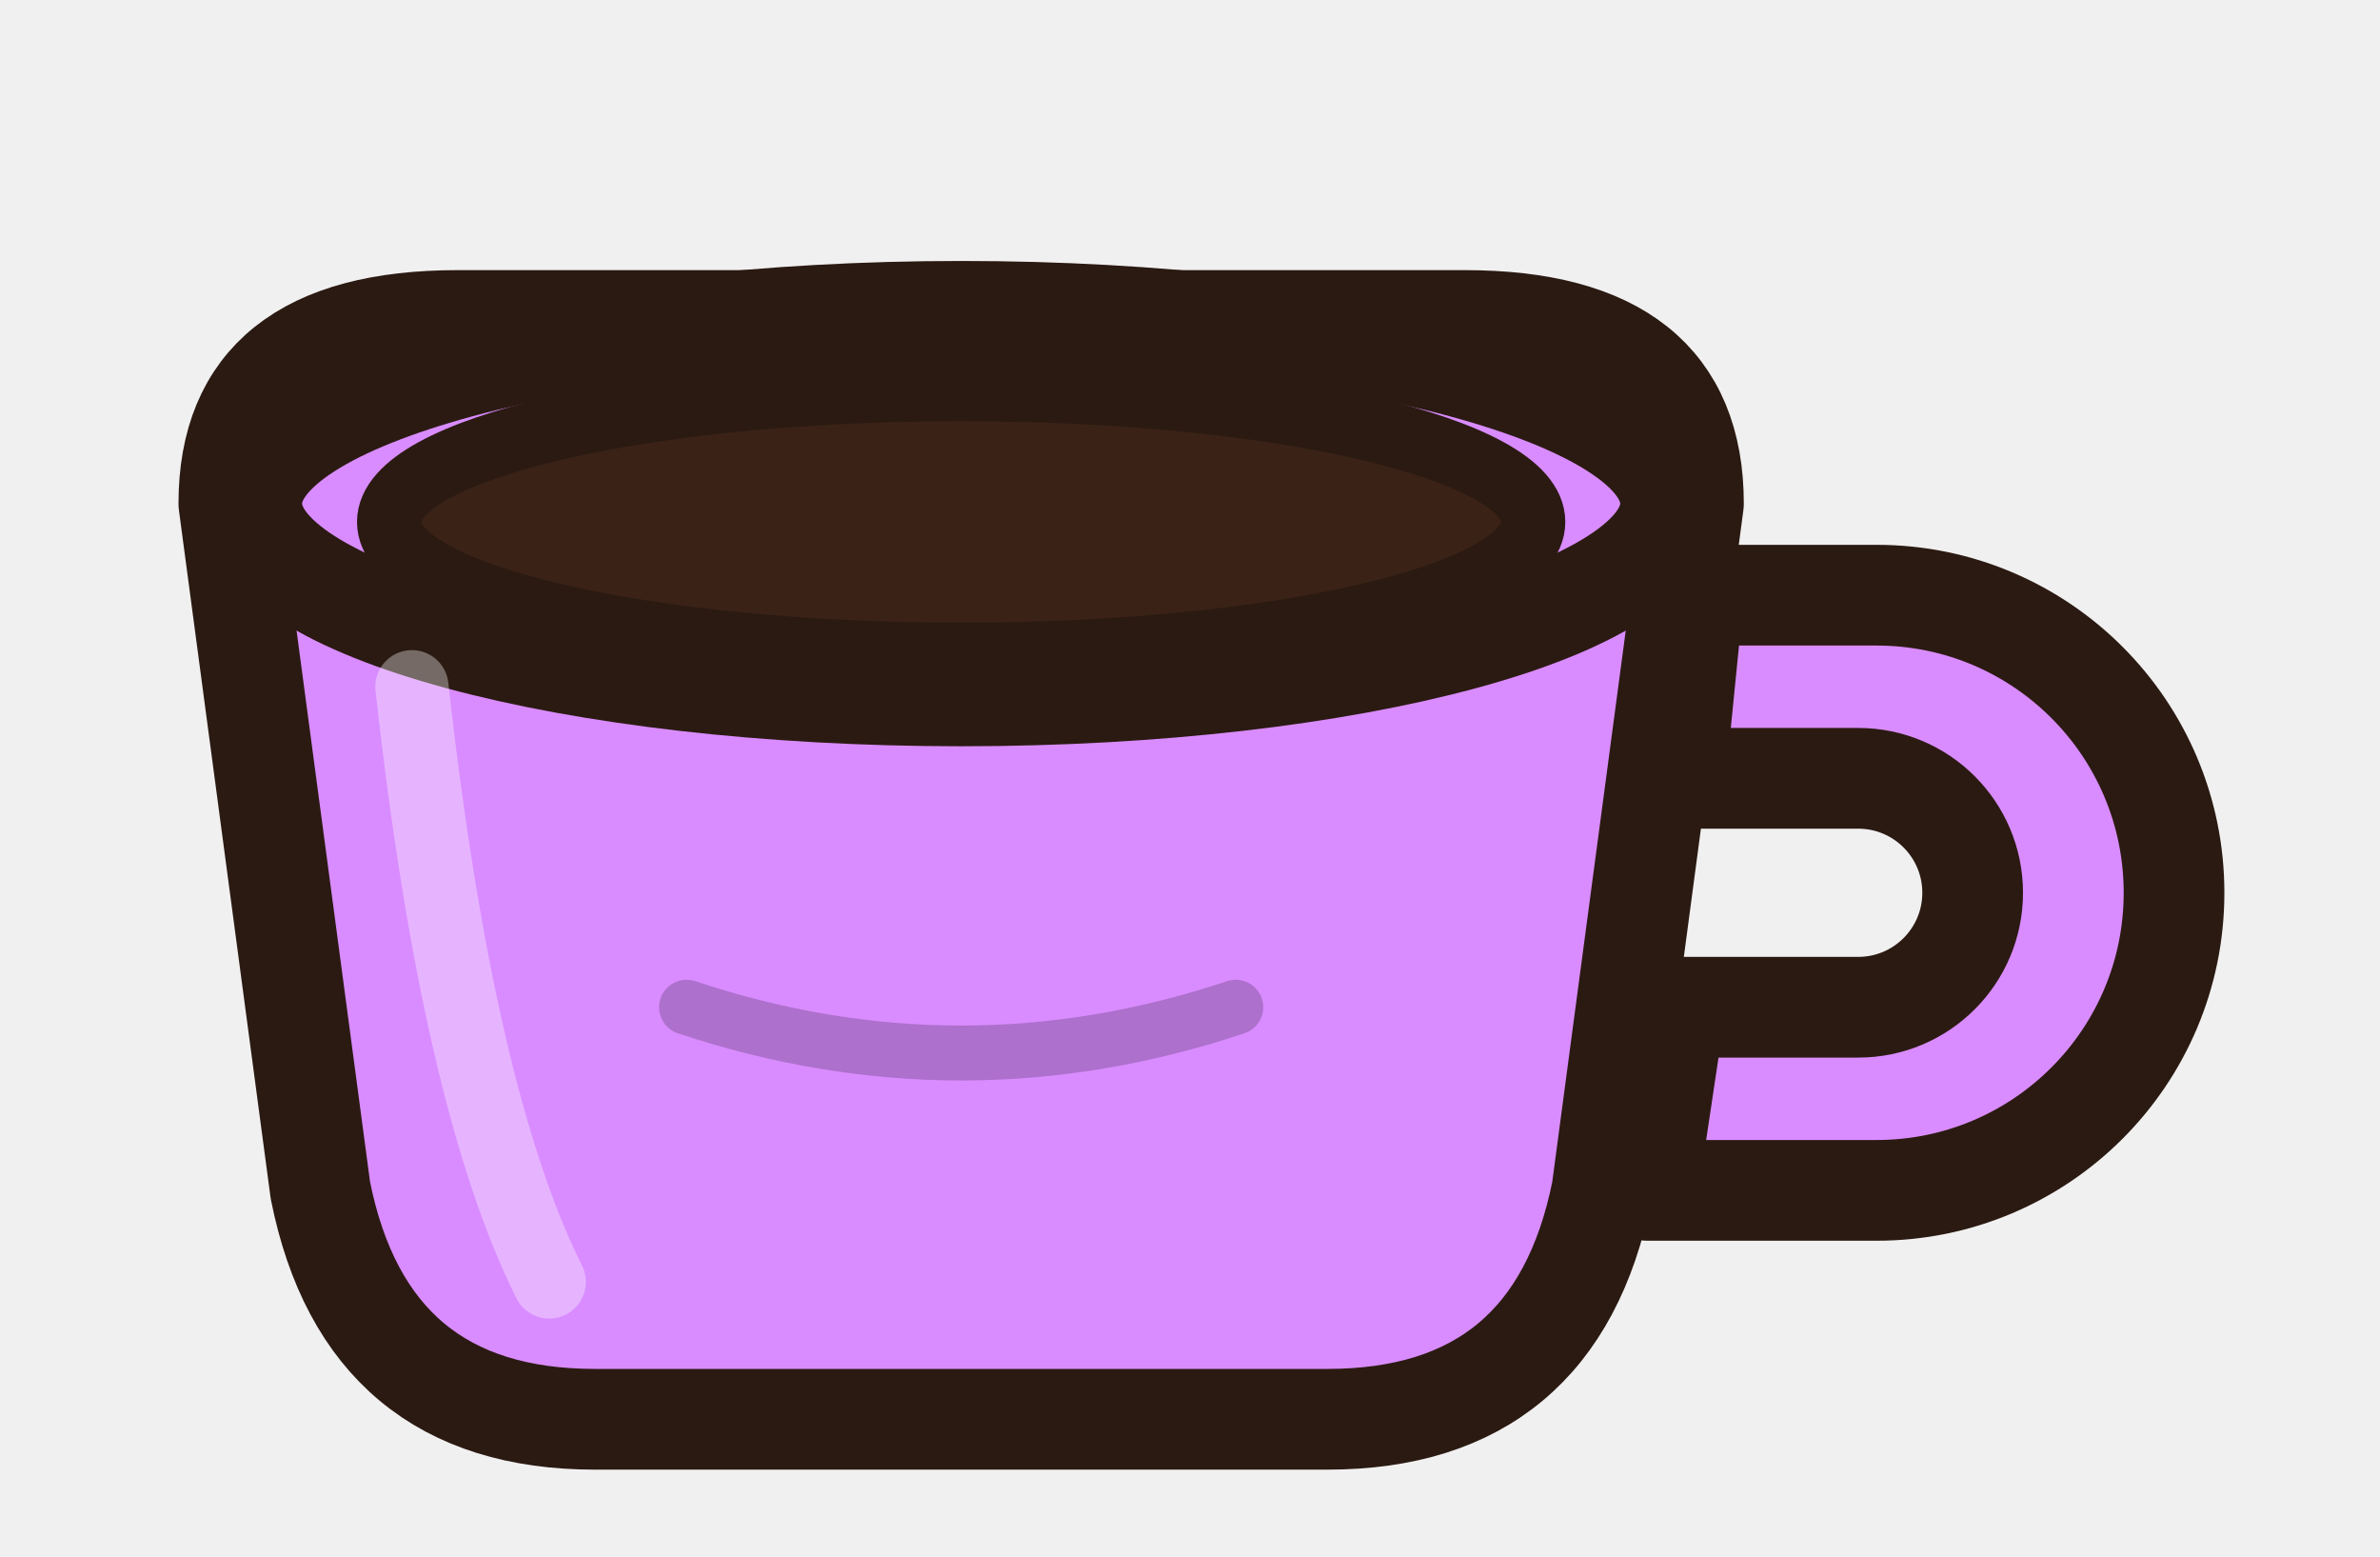
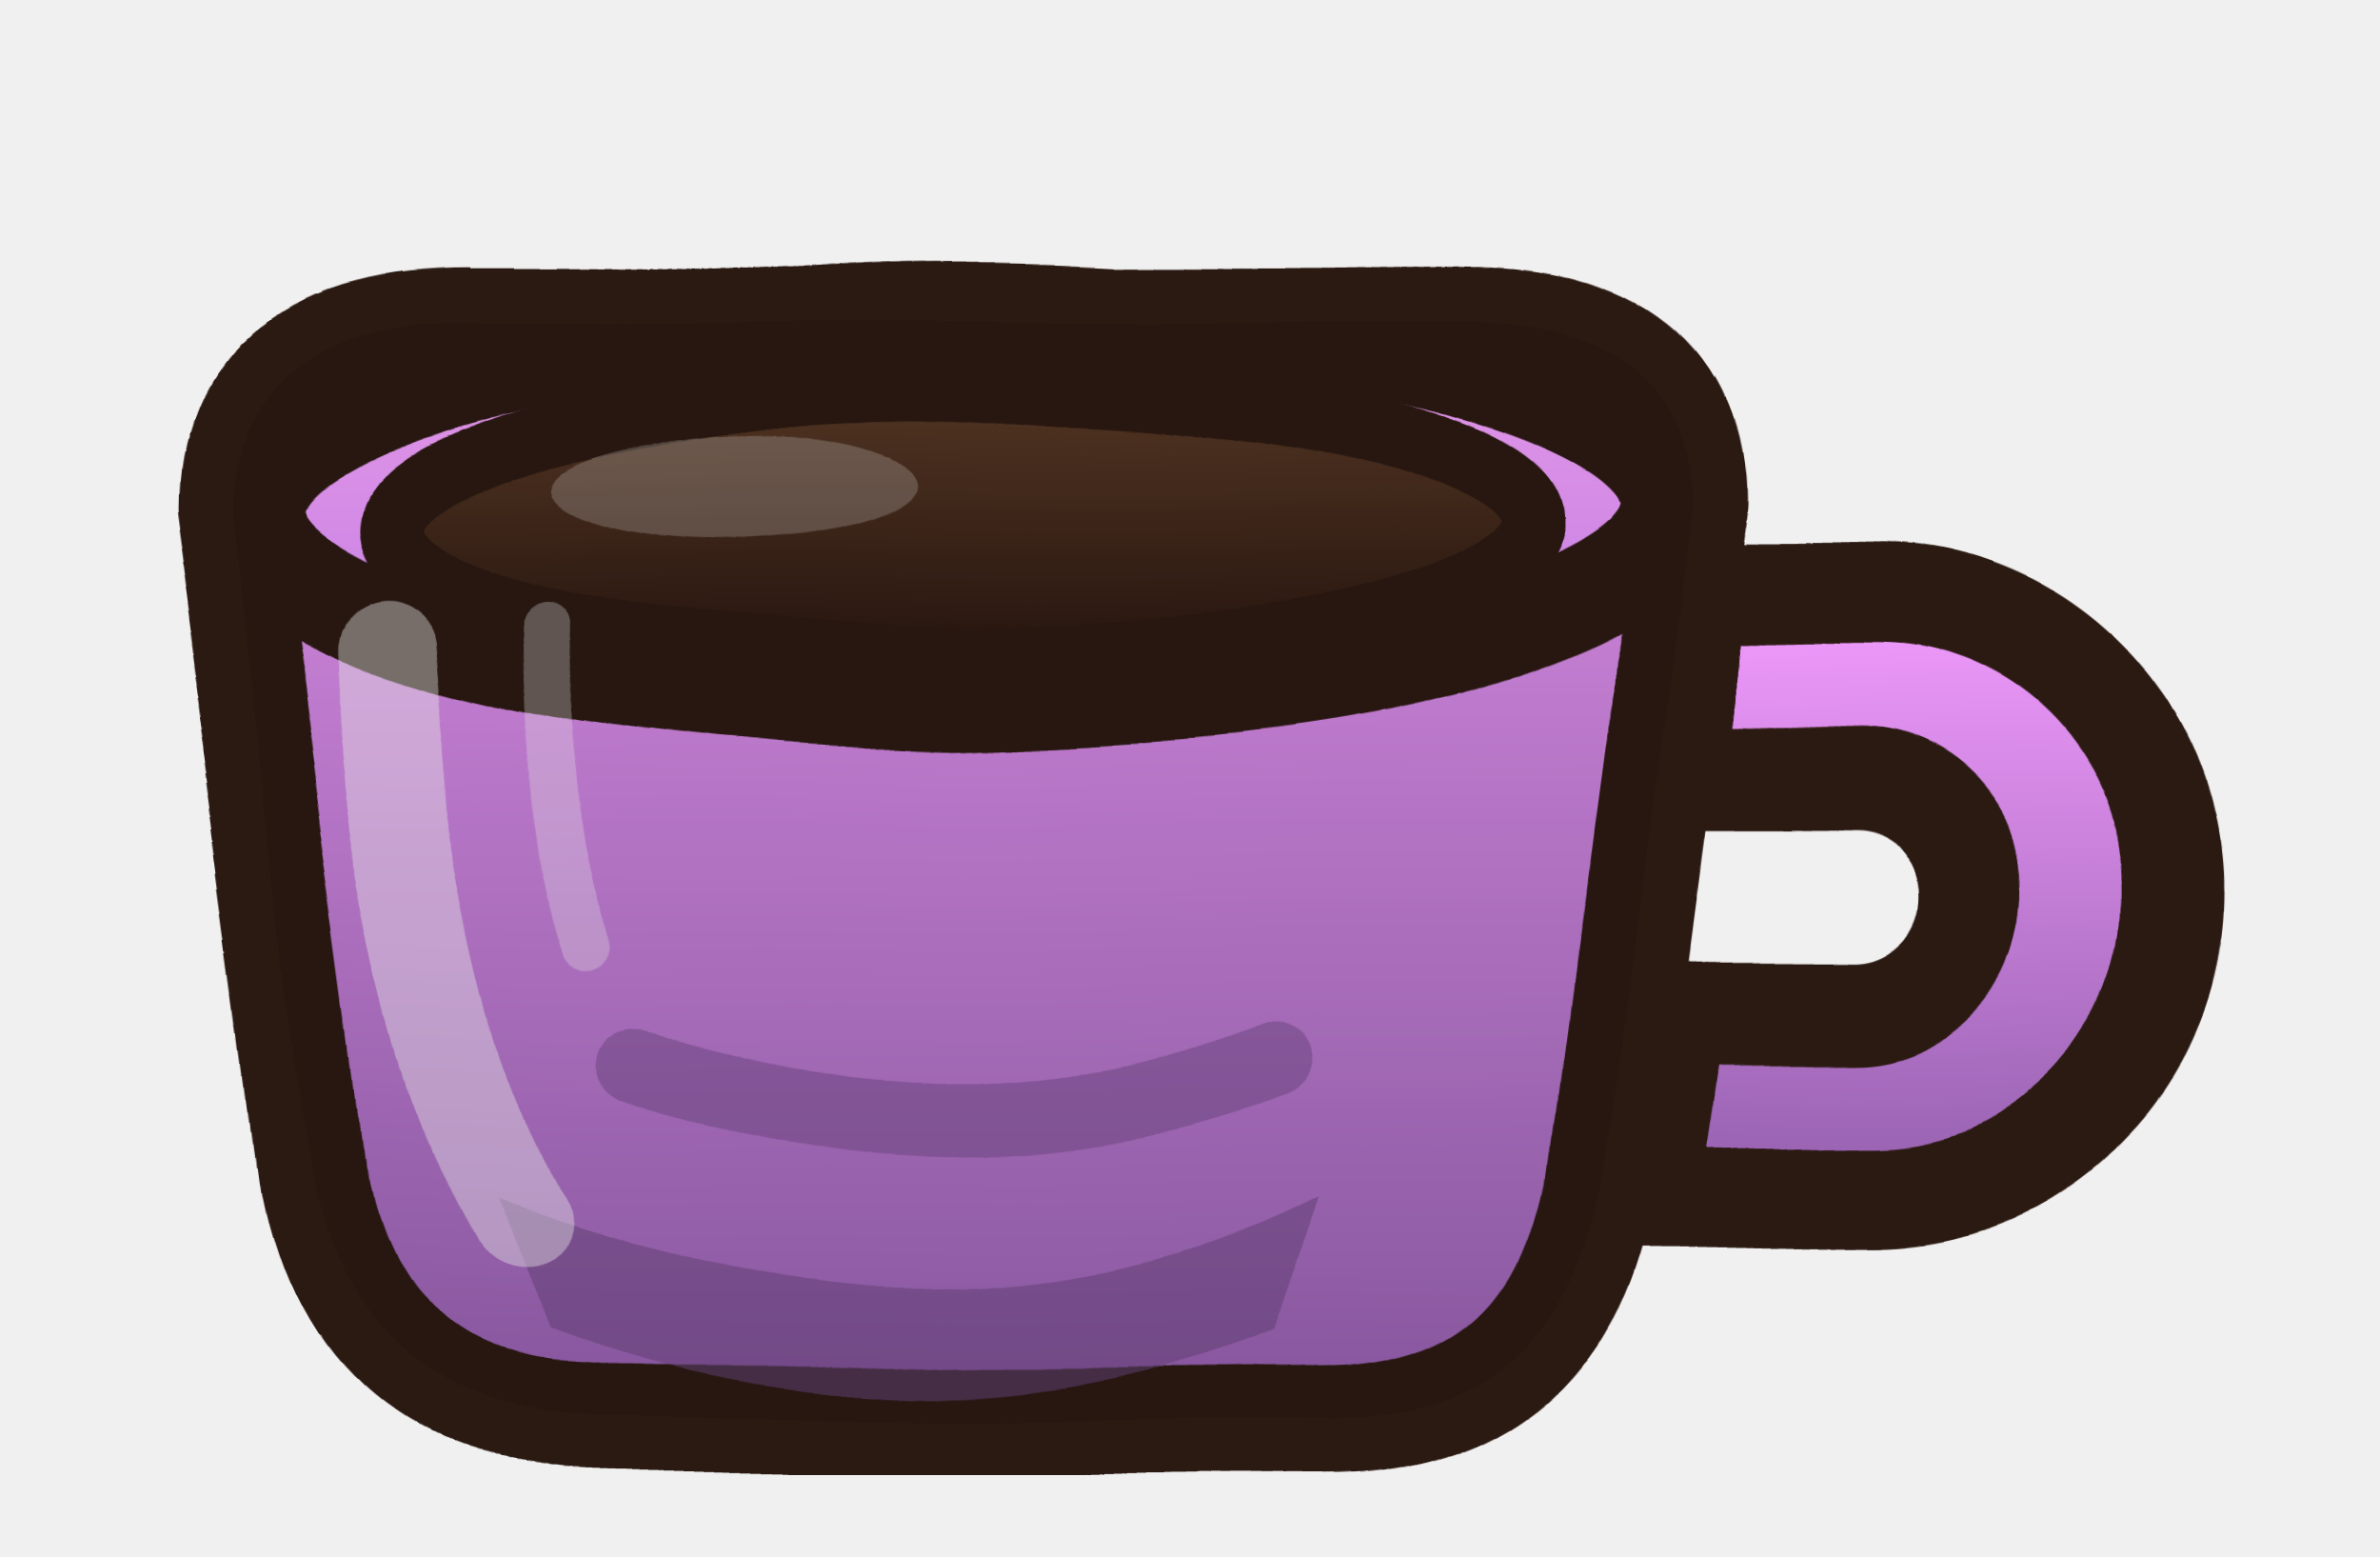
<svg xmlns="http://www.w3.org/2000/svg" viewBox="0 0 52 34">
-   <g stroke-linecap="round" stroke-linejoin="round">
-     <path d="M5 11 q0 -4 5 -4 h22 q5 0 5 4 l-2 15 q-1 5 -6 5 h-16 q-5 0 -6 -5 z" fill="#d98cff" stroke="#2b1a12" stroke-width="2.2" />
-     <path d="M37 13 h4 a6.5 6.5 0 0 1 0 13 h-5 l0.6 -4 h4 a2.5 2.5 0 0 0 0 -5 h-4 z" fill="#d98cff" stroke="#2b1a12" stroke-width="2.2" />
-     <path d="M5.5 11 a15.5 4.2 0 1 0 31.0 0 a15.5 4.2 0 1 0 -31.0 0 z" fill="#d98cff" stroke="#2b1a12" stroke-width="2.2" />
-     <path d="M8.5 11.4 a12.5 2.9 0 1 0 25.0 0 a12.5 2.9 0 1 0 -25.0 0 z" fill="#3a2216" stroke="#2b1a12" stroke-width="1.4" />
-     <path d="M9 15 q1 9 3 13" fill="none" stroke="#ffffff" stroke-width="1.6" opacity="0.35" />
-     <path d="M15 22 q6 2 12 0" fill="none" stroke="#825499" stroke-width="1.2" opacity="0.5" />
+   <defs>
+     <filter id="grain" x="-5%" y="-5%" width="110%" height="110%">
+       <feTurbulence type="fractalNoise" baseFrequency="1.1" numOctaves="2" seed="5" result="noise" />
+       <feColorMatrix in="noise" type="saturate" values="0" result="grey" />
+       <feComponentTransfer in="grey" result="soft">
+         <feFuncA type="table" tableValues="0 0.16" />
+       </feComponentTransfer>
+       <feComposite in="soft" in2="SourceGraphic" operator="in" result="clipped" />
+       <feBlend in="SourceGraphic" in2="clipped" mode="multiply" />
+     </filter>
+     <filter id="wobble" x="-5%" y="-5%" width="110%" height="110%">
+       <feTurbulence type="fractalNoise" baseFrequency="0.06" numOctaves="2" seed="9" result="t" />
+       <feDisplacementMap in="SourceGraphic" in2="t" scale="1.1" xChannelSelector="R" yChannelSelector="G" />
+     </filter>
+     <linearGradient id="body" x1="0" y1="0" x2="0" y2="1">
+       <stop offset="0" stop-color="#f39cff" />
+       <stop offset="1" stop-color="#935fad" />
+     </linearGradient>
+     <linearGradient id="rim" x1="0" y1="0" x2="0" y2="1">
+       <stop offset="0" stop-color="#ffaaff" />
+       <stop offset="1" stop-color="#d98cff" />
+     </linearGradient>
+     <linearGradient id="coffee" x1="0" y1="0" x2="0" y2="1">
+       <stop offset="0" stop-color="#5a3a26" />
+       <stop offset="1" stop-color="#2a1710" />
+     </linearGradient>
+   </defs>
+   <g stroke-linecap="round" stroke-linejoin="round" filter="url(#wobble)">
+     <path d="M5 11 q0 -4 5 -4 h22 q5 0 5 4 l-2 15 q-1 5 -6 5 h-16 q-5 0 -6 -5 z" fill="url(#body)" stroke="#2b1a12" stroke-width="2.4" />
+     <path d="M37 13 h4 a6.5 6.5 0 0 1 0 13 h-5 l0.6 -4 h4 a2.5 2.5 0 0 0 0 -5 h-4 z" fill="url(#body)" stroke="#2b1a12" stroke-width="2.2" />
+     <path d="M11 26 q10 4 18 0 l-1 3 q-8 3 -16 0 z" fill="#6c467f" stroke="none" stroke-width="0" opacity="0.55" />
+     <path d="M5.5 11 a15.5 4.2 0 1 0 31.0 0 a15.5 4.2 0 1 0 -31.0 0 z" fill="url(#rim)" stroke="#2b1a12" stroke-width="2.2" />
+     <path d="M8.5 11.4 a12.5 2.9 0 1 0 25.0 0 a12.5 2.9 0 1 0 -25.0 0 z" fill="url(#coffee)" stroke="#2b1a12" stroke-width="1.4" />
+     <path d="M12 10.6 a4 1.1 0 1 0 8 0 a4 1.1 0 1 0 -8 0 z" fill="#ffffff" stroke="none" stroke-width="0" opacity="0.22" />
+     <path d="M8.5 14 q0.5 8 3 12.5" fill="none" stroke="#ffffff" stroke-width="2.2" opacity="0.42" />
+     <path d="M12 13.5 q0 4 1 7" fill="none" stroke="#ffffff" stroke-width="1" opacity="0.3" />
+     <path d="M14 23 q7 2.5 14 0" fill="none" stroke="#774d8c" stroke-width="1.6" opacity="0.55" />
+     <path d="M5 11 q0 -4 5 -4 h22 q5 0 5 4 l-2 15 q-1 5 -6 5 h-16 q-5 0 -6 -5 z" fill="#000" stroke="none" stroke-width="0" filter="url(#grain)" opacity="0.10" />
  </g>
</svg>
